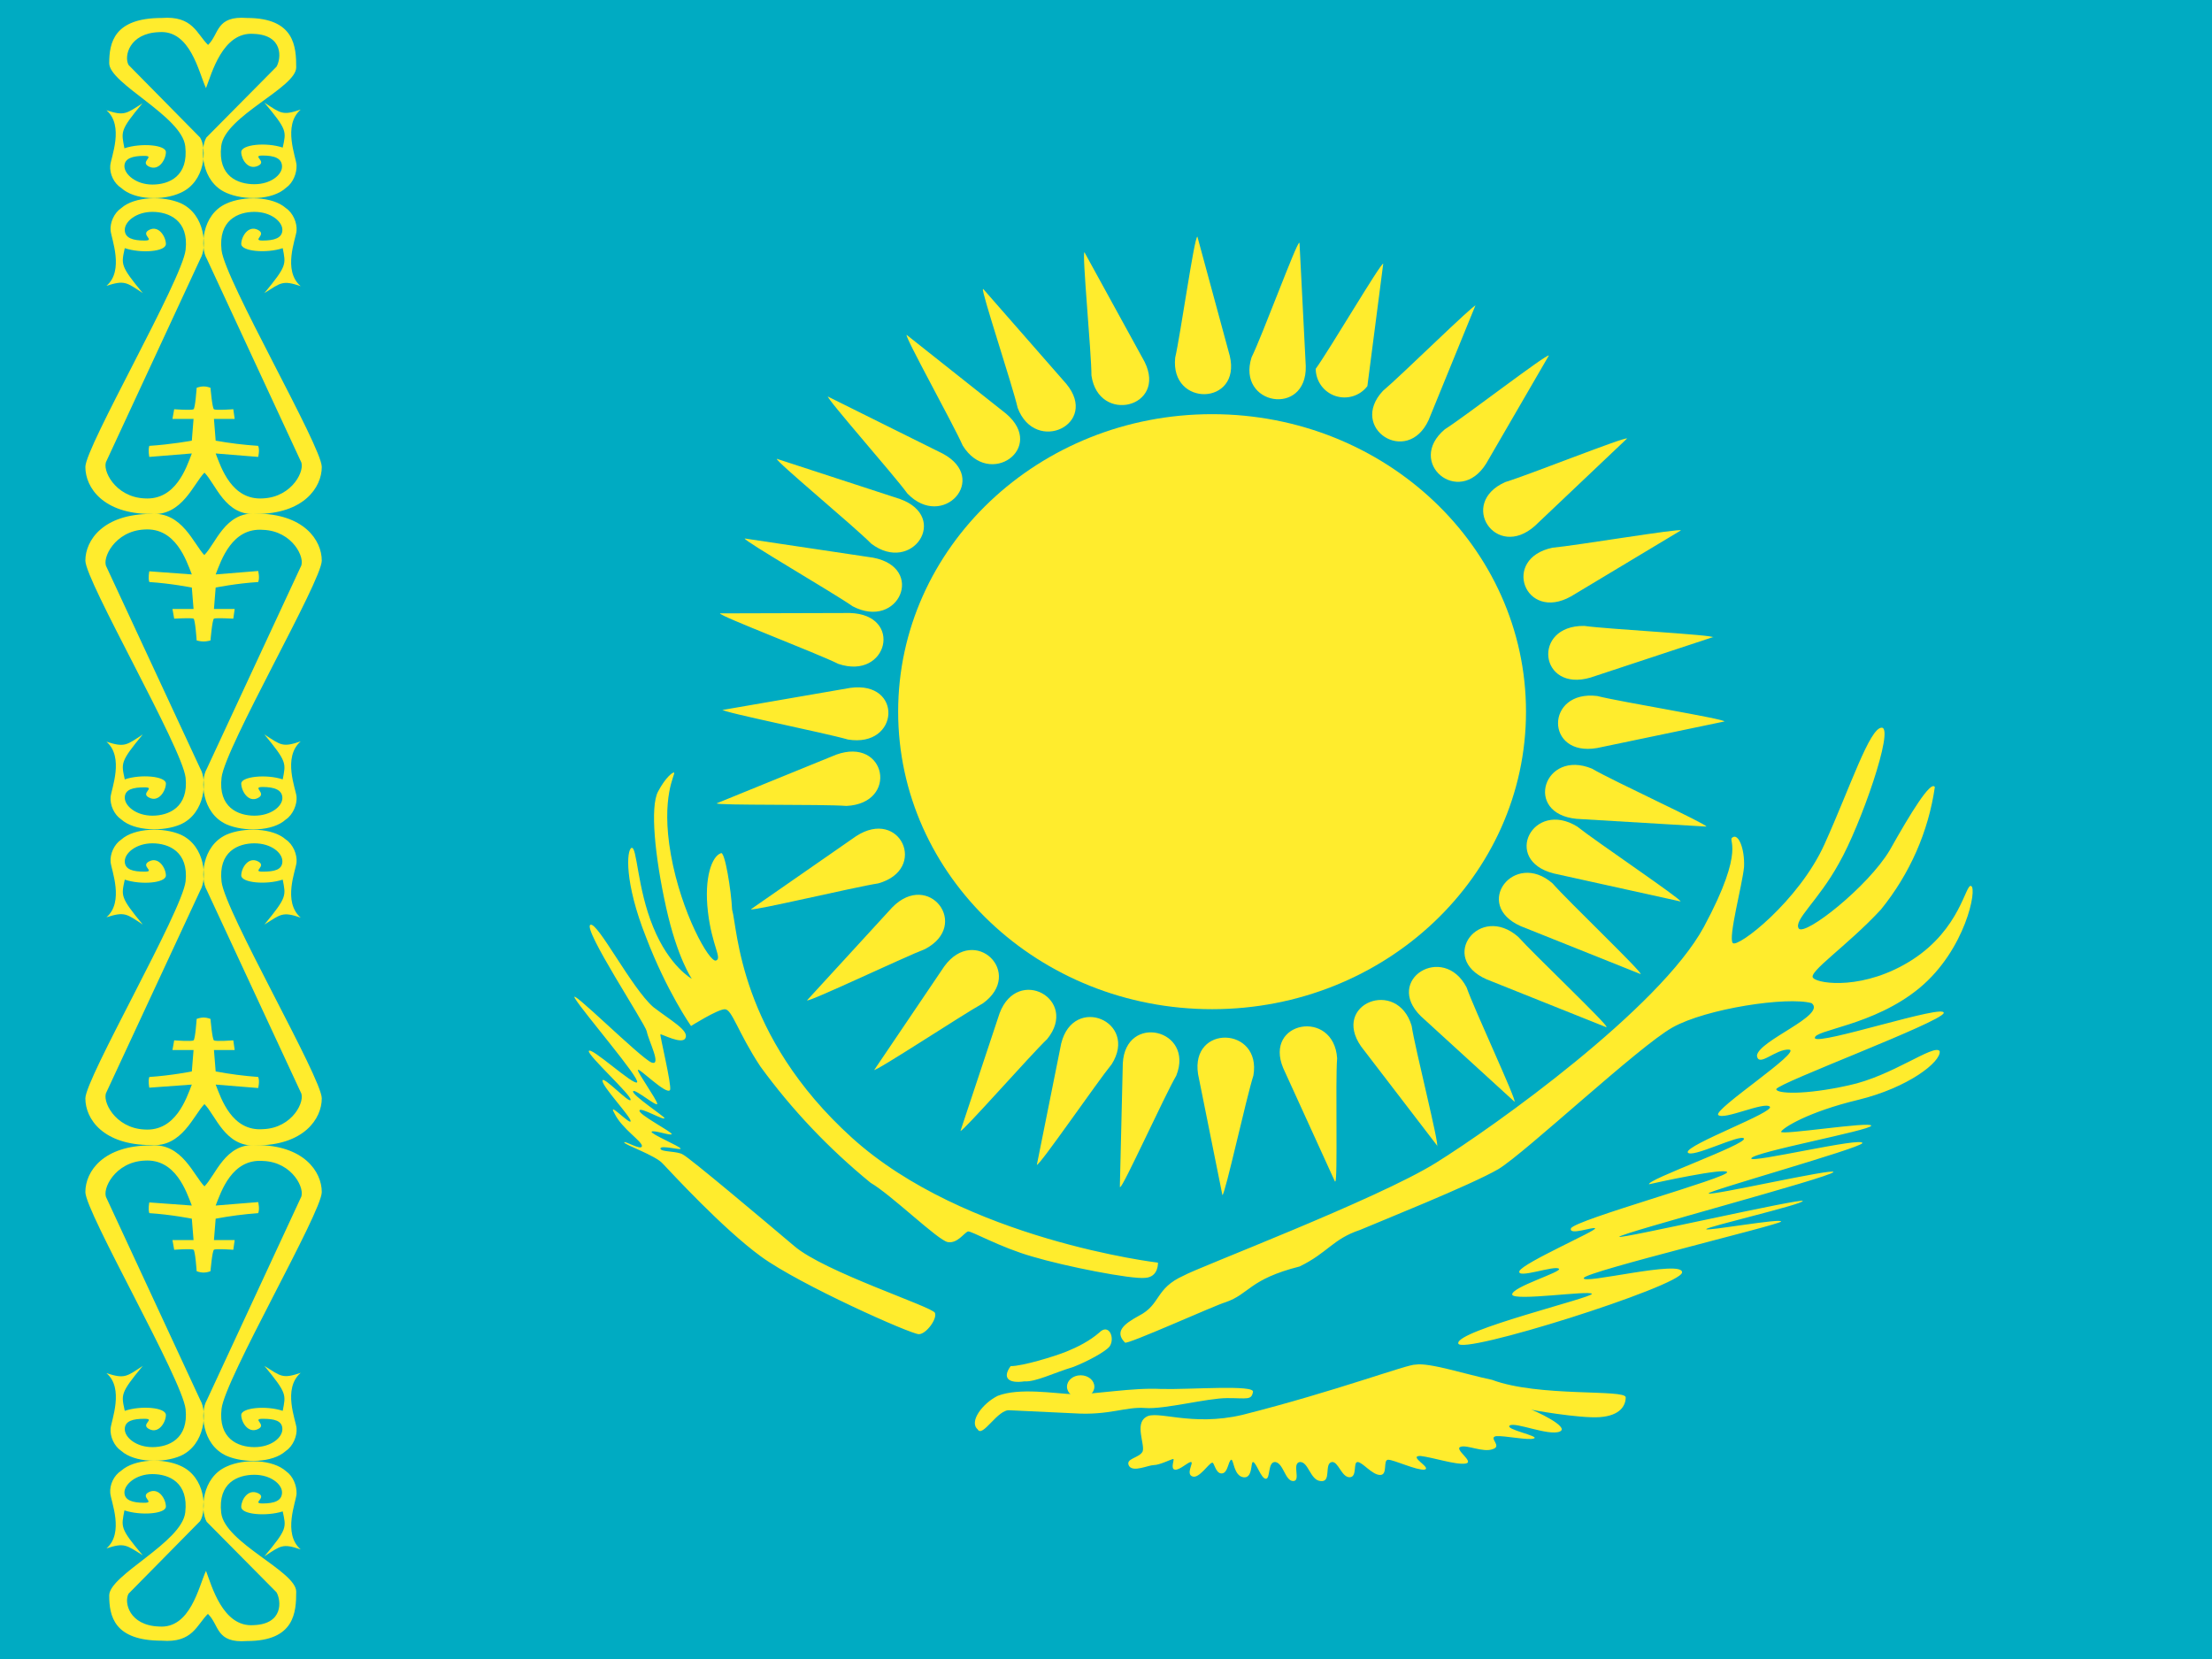
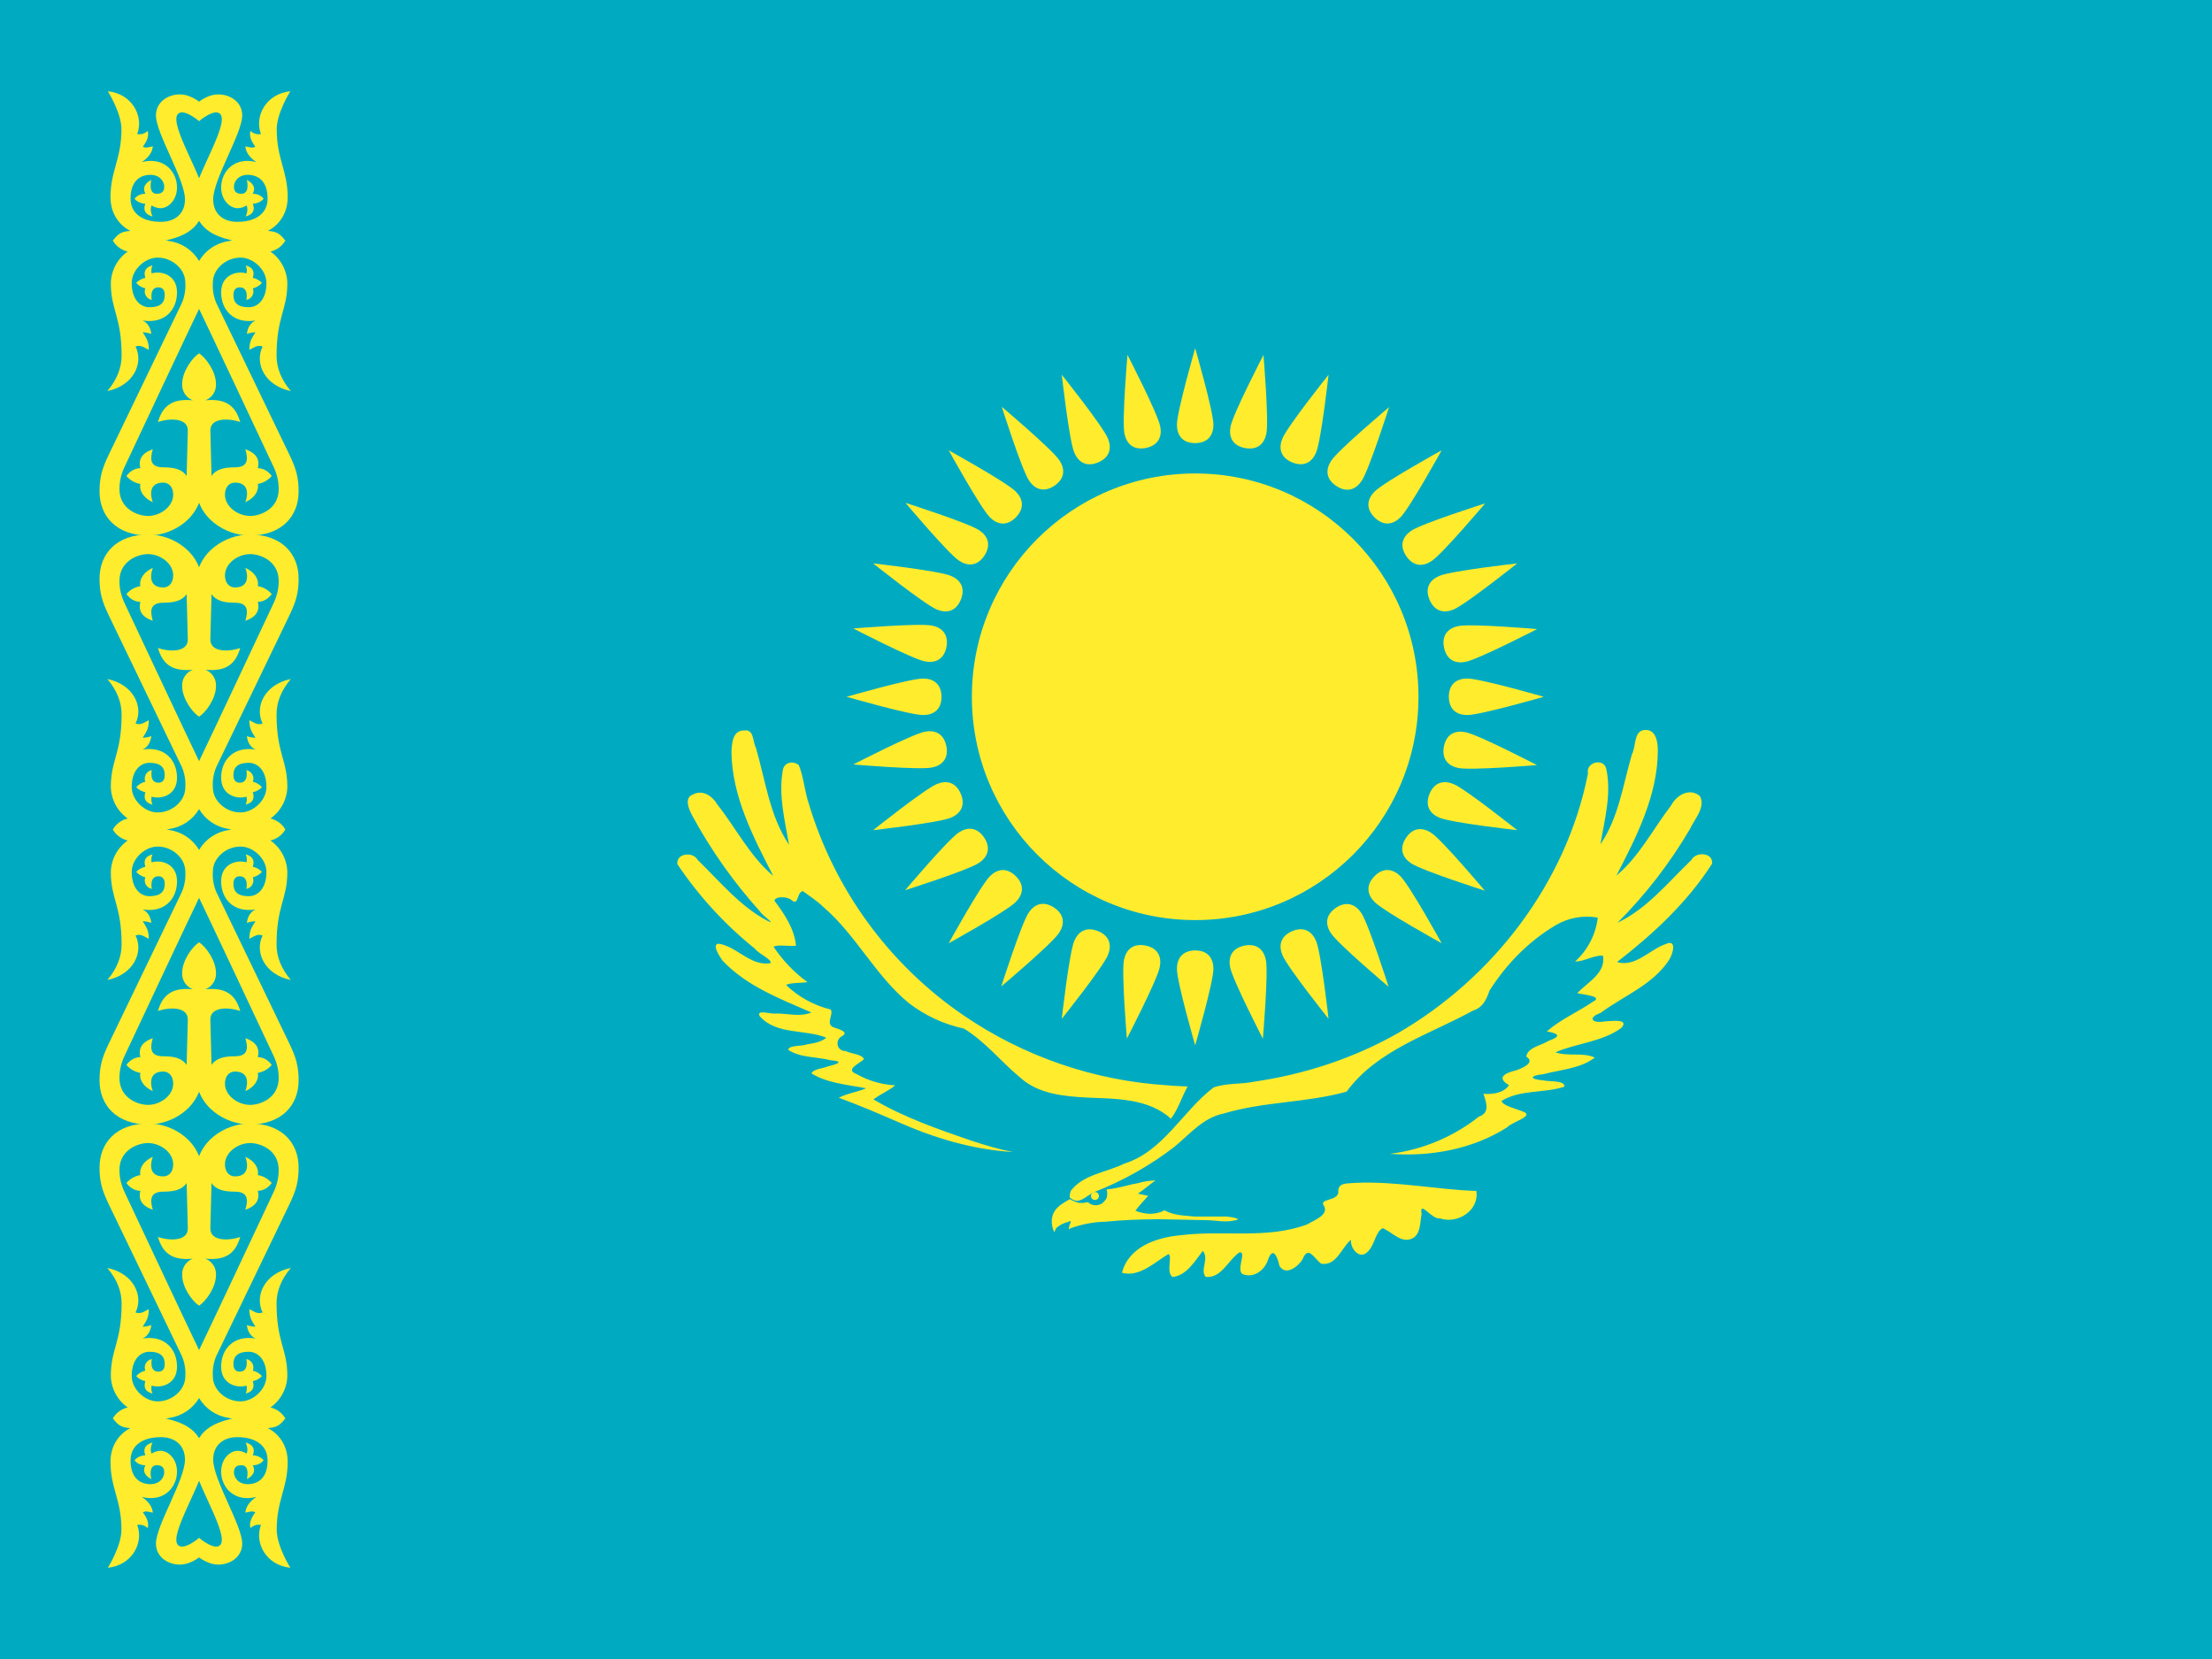
- <svg xmlns="http://www.w3.org/2000/svg" id="flag-icons-kz" viewBox="0 0 640 480">
-   <g fill-rule="evenodd">
-     <path fill="#00abc2" d="M0 0h640v480H0z" />
-     <g fill="#ffec2d">
-       <path d="M60.2 467c3.3 3.2 2.2 8.5 11.3 7.8 13.8 0 14.2-8.4 14.2-14.3S65 446.4 64 437.7c-1-8.7 4.8-11 9.6-11 4.7 0 8 2.7 8 5.1S79.4 435 76 435s1.5-1.7-1.4-3-4.8 2-4.8 4c0 2.2 7.2 2.8 12 1.3 1 4.7 1.4 5-5.3 13 4.8-3.1 5.2-3.8 10.5-2-5.3-4.6-1.3-13.8-1.2-16.1s-1-5.1-3-6.5c-3.9-3.5-12.2-3.7-17.2-1.4-7.3 3.2-7.7 12.8-5.8 16L80 460.7c1.4 2.4 2 9.2-6.6 9.5-9 .7-12.2-11.6-13.8-15.7-2.1 4.5-4.5 16.8-13.6 16.1-8.6-.3-10.2-7-8.8-9.5l20.7-21c2-3.2 1.6-12.8-5.7-16-5-2.3-13.3-2-17.1 1.4-2.2 1.4-3.4 4.1-3.2 6.5s4.1 11.5-1.1 16c5.2-1.7 5.7-1 10.5 2-6.7-7.9-6.2-8.2-5.3-13 4.8 1.6 12 1 12-1.1s-2-5.6-4.9-4.2c-2.8 1.4 2 3.1-1.4 3.1-3.3 0-5.7-.7-5.7-3s3.3-5.3 8.1-5.3 10.5 2.4 9.5 11.1-22 18.1-22 24c0 6 1.4 13.1 15.2 13.1 9 .7 10.1-4.6 13.4-7.8z" />
-       <path d="M59.1 343.3c3.3-3.2 6-12.6 15-12 13.8 0 19 7.7 19 13.6 0 5.9-28 54-29 62.7-1 8.7 4.8 11.1 9.5 11.1 4.8 0 8.1-2.7 8.1-5.2s-2.4-3-5.7-3 1.4 1.7-1.4 3-4.8-2-4.8-4.1c0-2.1 7.2-2.8 12-1.2.9-4.7 1.3-5-5.3-13 4.8 3 5.2 3.8 10.5 2-5.3 4.6-1.4 13.7-1.2 16s-1 5.2-3.1 6.6c-3.8 3.5-12.2 3.6-17.2 1.4-7.2-3.3-7.6-12.8-5.7-16L87 346.6c1.5-2.4-2.3-10.4-10.9-10.7-9-.7-12.1 8.8-13.7 12.9l12.3-1s.5 2 0 3.2a110 110 0 0 0-12.3 1.6l-.5 6.2h6l-.4 2.8s-5.1-.4-5.6 0c-.5.3-1 6.2-1 6.2s-1 .4-2 .4-2-.4-2-.4-.4-5.9-.9-6.2c-.5-.4-5.6 0-5.6 0l-.5-2.8H56l-.5-6.2s-6-1.2-12.3-1.6c-.4-1.2 0-3.1 0-3.1l12.3.9c-1.6-4.1-4.7-13.6-13.7-13-8.6.4-12.4 8.4-11 10.8L58 405.2c1.9 3.1 1.5 12.7-5.7 16-5 2.2-13.4 2-17.2-1.4-2.1-1.4-3.3-4.2-3.1-6.5s4-11.6-1.2-16c5.3 1.7 5.8 1 10.5-2.1-6.6 8-6.2 8.3-5.2 13 4.7-1.6 11.9-1 11.9 1.2 0 2-2 5.5-4.8 4.1-2.8-1.4 2-3-1.4-3-3.3 0-5.7.6-5.7 3s3.3 5.2 8 5.2 10.5-2.4 9.6-11c-1-8.7-29-57-29-62.8 0-6 5.2-13.5 19-13.5 9-.7 12.3 8.7 15.5 11.9z" />
-       <path d="M59.1 319.4c3.3 3.2 6 12.6 15 12 13.8 0 19-7.7 19-13.6 0-5.9-28-54-29-62.7-1-8.7 4.8-11.1 9.5-11.1 4.8 0 8.1 2.7 8.1 5.2s-2.4 3-5.7 3 1.4-1.6-1.4-3-4.8 2-4.8 4.1c0 2.1 7.2 2.8 12 1.2.9 4.7 1.3 5-5.3 13 4.8-3 5.2-3.8 10.5-2-5.3-4.6-1.4-13.7-1.2-16s-1-5.2-3.1-6.6c-3.8-3.4-12.2-3.6-17.2-1.4-7.2 3.3-7.6 12.8-5.7 16L87 316c1.5 2.4-2.3 10.4-10.9 10.7-9 .7-12.1-8.8-13.7-12.9l12.3 1s.5-2 0-3.2a110 110 0 0 1-12.3-1.6l-.5-6.2h6l-.4-2.8s-5.1.4-5.6 0c-.5-.3-1-6.2-1-6.2s-1-.4-2-.4-2 .4-2 .4-.4 5.9-.9 6.2c-.5.4-5.6 0-5.6 0l-.5 2.8H56l-.5 6.2s-6 1.2-12.3 1.6c-.4 1.2 0 3.1 0 3.1l12.3-.9c-1.6 4.1-4.7 13.6-13.7 13-8.6-.4-12.4-8.4-11-10.8L58 257.5c1.9-3.2 1.5-12.7-5.7-16-5-2.2-13.4-2-17.2 1.4-2.1 1.4-3.3 4.2-3.1 6.5s4 11.5-1.2 16c5.3-1.7 5.8-1 10.5 2.1-6.6-8-6.2-8.3-5.2-13 4.7 1.6 11.9 1 11.9-1.2 0-2-2-5.5-4.8-4.1-2.8 1.4 2 3-1.4 3-3.3 0-5.7-.6-5.7-3s3.3-5.2 8-5.2 10.5 2.4 9.6 11c-1 8.7-29 57-29 62.8 0 6 5.2 13.5 19 13.5 9 .7 12.3-8.7 15.5-11.9z" />
-       <path d="M59.1 160.6c3.3-3.2 6-12.6 15-12 13.8 0 19 7.7 19 13.6 0 5.9-28 54-29 62.8-1 8.6 4.8 11 9.5 11 4.8 0 8.1-2.7 8.1-5.1s-2.4-3.2-5.7-3.2 1.4 1.8-1.4 3.2-4.8-2.1-4.8-4.2c0-2 7.2-2.8 12-1.2.9-4.7 1.3-5-5.3-13 4.8 3.1 5.2 3.8 10.5 2-5.3 4.6-1.4 13.8-1.2 16s-1 5.2-3.1 6.6c-3.8 3.5-12.2 3.6-17.2 1.4-7.2-3.3-7.6-12.8-5.7-16L87 164c1.5-2.4-2.3-10.4-10.9-10.7-9-.7-12.1 8.8-13.7 12.9l12.3-1s.5 2 0 3.2c-6.4.4-12.3 1.6-12.3 1.6l-.5 6.2h6l-.4 2.8s-5.1-.3-5.6 0-1 6.3-1 6.3-1 .3-2 .3-2-.3-2-.3-.4-6-.9-6.3c-.5-.3-5.6 0-5.6 0l-.5-2.8H56l-.5-6.2s-6-1.2-12.3-1.6c-.4-1.2 0-3.1 0-3.1l12.3.9c-1.6-4.1-4.7-13.6-13.7-13-8.6.4-12.4 8.4-11 10.8L58 222.5c1.9 3.2 1.5 12.7-5.7 16-5 2.2-13.4 2-17.2-1.4-2.1-1.4-3.3-4.2-3.1-6.5s4-11.5-1.2-16c5.3 1.7 5.8 1 10.5-2.1-6.6 8-6.2 8.3-5.2 13 4.7-1.6 11.9-.9 11.9 1.2 0 2-2 5.5-4.8 4.1-2.8-1.3 2-3-1.4-3-3.3 0-5.7.6-5.7 3s3.3 5.2 8 5.2 10.5-2.4 9.6-11c-1-8.7-29-56.9-29-62.8 0-5.9 5.2-13.5 19-13.5 9-.7 12.3 8.7 15.5 12z" />
-       <path d="M59.1 136.7c3.3 3.2 6 12.7 15 12 13.8 0 19-7.7 19-13.6 0-5.9-28-54-29-62.7-1-8.7 4.8-11.1 9.5-11.1 4.8 0 8.1 2.8 8.1 5.2s-2.4 3.1-5.7 3.1 1.4-1.7-1.4-3.1-4.8 2-4.8 4.1c0 2.1 7.2 2.8 12 1.2.9 4.7 1.3 5-5.3 13 4.8-3 5.2-3.8 10.5-2-5.3-4.5-1.4-13.7-1.2-16s-1-5.2-3.1-6.6c-3.8-3.4-12.2-3.6-17.2-1.3-7.2 3.2-7.6 12.8-5.7 15.9L87 133.4c1.5 2.4-2.3 10.4-10.9 10.8-9 .6-12.1-8.8-13.7-13l12.3 1s.5-2 0-3.2a111.5 111.5 0 0 1-12.3-1.5l-.5-6.3h6l-.4-2.8s-5.1.4-5.6 0c-.5-.3-1-6.2-1-6.2s-1-.4-2-.4-2 .4-2 .4-.4 5.9-.9 6.2c-.5.4-5.6 0-5.6 0l-.5 2.8H56l-.5 6.3s-6 1.1-12.3 1.5c-.4 1.3 0 3.2 0 3.2l12.3-1c-1.6 4.2-4.7 13.6-13.7 13-8.6-.4-12.4-8.4-11-10.8L58 74.8c1.9-3.1 1.5-12.7-5.7-16-5-2.2-13.4-2-17.2 1.4-2.1 1.4-3.3 4.2-3.1 6.5s4 11.6-1.2 16c5.3-1.7 5.8-1 10.5 2.1-6.6-8-6.2-8.3-5.2-13 4.8 1.6 11.9 1 11.9-1.2 0-2-2-5.5-4.8-4.1-2.8 1.4 2 3.1-1.4 3.1-3.3 0-5.7-.7-5.7-3.1s3.3-5.2 8-5.2 10.6 2.4 9.6 11c-1 8.7-29 57-29 62.8 0 6 5.2 13.6 19 13.6 9 .7 12.3-8.8 15.5-12z" />
-       <path d="M60.2 13c3.3-3.2 2.2-8.5 11.3-7.8 13.8 0 14.2 8.4 14.2 14.3S65 33.6 64 42.3c-1 8.7 4.8 11 9.6 11 4.7 0 8-2.7 8-5.1S79.4 45 76 45s1.5 1.7-1.4 3-4.8-2-4.8-4c0-2.2 7.2-2.9 12-1.3 1-4.7 1.4-5-5.3-13 4.8 3.1 5.2 3.8 10.5 2-5.3 4.6-1.3 13.8-1.2 16.1s-1 5.1-3 6.5c-4 3.7-12.3 3.7-17.3 1.5-7.3-3.2-7.7-12.8-5.8-16L80 19.3c1.4-2.4 2-9.2-6.6-9.5-9-.7-12.2 11.6-13.8 15.7C57.5 21 55.1 8.6 46 9.3c-8.6.3-10.2 7-8.8 9.5l20.7 21c2 3.2 1.6 12.8-5.7 16-5 2.3-13.3 2.1-17.1-1.4-2.2-1.4-3.4-4.1-3.2-6.5s4.1-11.5-1.1-16c5.2 1.7 5.7 1 10.4-2-6.6 7.9-6.1 8.2-5.2 13 4.8-1.6 12-1 12 1.1s-2 5.6-4.9 4.2c-2.8-1.4 2-3.1-1.4-3.1-3.3 0-5.7.7-5.7 3s3.3 5.3 8.1 5.3 10.5-2.4 9.5-11.1-22-18.1-22-24c0-6 1.4-13.1 15.2-13.1 9-.7 10.1 4.6 13.4 7.8z" />
+ <svg xmlns="http://www.w3.org/2000/svg" xmlns:xlink="http://www.w3.org/1999/xlink" id="flag-icons-kz" viewBox="0 0 640 480">
+   <path fill="#00abc2" d="M0 0h640v480H0z" />
+   <g fill="#ffec2d">
+     <g transform="matrix(.48 0 0 .48 345.8 201.6)">
+       <circle r="134.6" />
+       <g id="c">
+         <g id="b">
+           <path id="a" d="M0-152.9c8-.1 11-5.1 11-11.1 0-8-11-46.1-11-46.1S-11-172-11-164c0 6 3 11.1 11 11.1z" />
+           <use xlink:href="#a" width="100%" height="100%" transform="rotate(90)" />
+           <use xlink:href="#a" width="100%" height="100%" transform="scale(-1)" />
+           <use xlink:href="#a" width="100%" height="100%" transform="rotate(-90)" />
+         </g>
+         <use xlink:href="#b" width="100%" height="100%" transform="rotate(22.5)" />
+         <use xlink:href="#b" width="100%" height="100%" transform="rotate(45)" />
+         <use xlink:href="#b" width="100%" height="100%" transform="rotate(67.5)" />
+       </g>
+       <use xlink:href="#c" width="100%" height="100%" transform="rotate(11.3)" />
    </g>
-     <g fill="#ffec2d" transform="translate(-194.7 8.3) scale(1.0673)">
-       <rect width="170.2" height="161.3" x="425.9" y="104.5" rx="85.1" ry="80.7" />
-       <path d="M507 56.4c-.8 0-4.6 26.8-6 32.8-1.4 13.5 18 13 14.8-.5L507 56.3zm6.8 259.8c.7 0 6.5-26.5 8.4-32.4 2.3-13.3-17.1-14-15-.4l6.6 32.8zM378.2 184.6c0 .7 27.9 6.3 34.1 8.1 14 2.3 15-16 .6-14l-34.7 6zm271.7 3.2c0-.7-28.2-5.3-34.5-6.9-14.1-1.7-14.2 16.6 0 14.1l34.5-7.2zM406.8 99.6c-.5.5 17.9 21.3 21.6 26.4 9.6 10 22.3-4 9.6-10.8l-31.2-15.5zm211.1 171c.5-.5-19.7-19.7-23.9-24.4-10.5-9.2-21.8 5.7-8.6 11.5l32.5 13zm-169-200c-.6.3 8 26.1 9.4 32.2 4.8 12.7 22.2 4.4 13.2-6.5L449 70.6zM572 303c.7-.3-6-26.6-6.9-32.7-3.9-13-21.8-6-13.7 5.6l20.7 27zm30.3-214.4c-.6-.5-22.8 16.6-28.2 20-10.7 9 3.8 21.2 11.2 9.3l17-29.3zm-183 193.7c.5.5 24-15 29.6-18.1 11.3-8.2-2.2-21.4-10.5-10l-19 28.1zm-35-144.1c-.3.6 24 14.7 29.3 18.4 12.5 6.5 19.8-10.5 5.5-13.2l-34.8-5.2zM638 236.6c.3-.6-23-16.3-28-20.3-12-7.4-20.5 9.1-6.4 12.7l34.4 7.6zM557.4 63.7c-.7-.2-14.6 23.4-18.3 28.5a7.8 7.8 0 0 0 14 4.7l4.3-33.2zM463.5 308c.7.3 16.3-22.4 20.3-27.3 7.3-11.6-10.4-19-13.7-5.6l-6.6 32.9zM386 238.7c.3.6 28-6 34.5-7 13.6-3.8 6-20.6-6-12.8L386 238.7zM638.1 136c-.2-.6-28.3 4.1-34.8 4.7-14 2.9-7.5 20.2 5 13.2l29.8-17.9z" />
-       <path d="M534.6 58.1c-.7-.1-10.1 25.4-12.9 31-4.1 13 15 16.2 14.7 2.4L534.7 58zM486.1 314c.7.2 12-24.7 15.2-30.2 5-12.6-13.8-17-14.5-3.3L486 314zm-9.7-253.4c-.7.2 1.9 27.2 1.9 33.4 1.9 13.3 20.6 8.7 14.4-3.7l-16.3-29.7zm68 251.9c.7-.1 0-27.2.5-33.4-.9-13.5-20-10.1-14.6 2.7l14 30.7zM428.2 83c-.6.4 12.7 24.3 15.2 30 7.2 11.7 22.7.7 11.8-8.6l-27-21.4zM593 290.9c.6-.4-11-25.2-13-31-6.3-12.1-22.5-2.1-12.4 7.8l25.4 23.2zM393 116.6c-.4.6 21.1 18.4 25.6 23 11.1 8.4 21.4-7.2 7.8-12.1L393 116.6zm234.2 139.7c.4-.6-19.7-19.8-23.9-24.6-10.4-9.1-21.8 5.8-8.6 11.6l32.5 13zm-249.6-97.8c-.2.7 26.3 10.8 32.1 13.7 13.4 4.5 17.7-13.4 3.1-13.8l-35.2.1zM645 216.3c.3-.6-25.4-12.4-31-15.7-13-5.4-18.7 12.2-4.2 13.6l35.2 2.1zM376.7 210c.1.6 28.7.2 35.2.7 14.2-.7 10.8-18.8-2.8-13.9L376.7 210zm270.2-45c0-.7-28.6-2.2-35-3.1-14.3-.2-12.2 18.1 1.7 14l33.3-11zm-245.7 98.4c.4.6 26-11.6 32-13.9 12.4-6.5 1-21.4-8.9-11.3l-23.1 25.2zm222.3-152.3c-.4-.6-26.7 9.9-33 11.8-12.9 5.7-2.6 21.3 8 11.9l25-23.7zM442.8 298.8c.6.3 18.9-20.5 23.5-24.9 8.7-10.7-8-20-12.9-7l-10.6 31.9zM582.5 75c-.5-.4-20.3 19.1-25.2 23.2-9.4 10.1 6.6 20.5 12.4 7.9L582.4 75z" />
-       <g transform="matrix(2.1824 0 0 2.0629 -405 -272.6)">
-         <path d="M360.1 247.9c.7 2.5.8 16.5 14.9 30 14 13.4 38 16.4 38 16.4s.1 1.9-1.6 2c-1.7.2-9.9-1.5-14-2.8-4-1.2-7.6-3.4-8-3.3-.5.2-1.3 1.6-2.5 1.4s-7-6.2-9.6-7.8a80.6 80.6 0 0 1-13.7-15.3c-2.8-4.5-3.5-7.5-4.4-7.5s-4.2 2.2-4.2 2.2-3-4.5-5.6-11.7c-2.7-7.2-2.4-11.4-1.8-11.7.7-.3.7 5.3 2.7 10.4 2 5.2 4.8 6.8 4.8 6.8s-1.8-2.7-3.2-9.4-2-13.2-1-15.2 1.9-2.6 2-2.5c.2.2-1.7 3.1-.4 10.8s4.8 14.2 5.6 13.9c.8-.3-.5-1.9-1-6.4s.5-7.3 1.6-7.7c.5-.4 1.3 5 1.4 7.4zm-9.8 12.8c-2.7-2.5-6.9-11.2-7.8-10.8-1 .5 6.8 13 7 14 .2 1.2 1.9 4.6.6 4.1s-10.6-10.3-9.5-8.4 8.1 10.5 7.7 11-5.8-4.8-6-4.1c-.1.6 5.3 5.8 5.2 6.4s-3.5-3.3-3.5-2.5 3.5 4.7 3.5 5.3-3-2.8-2-1c.9 2 3.5 3.7 3.4 4.3s-2.2-.8-2.2-.5c0 .3 3.9 1.7 4.8 2.8 1 1.1 7.4 8.5 12.2 12.2s18.6 10.2 19.6 10.2c.9 0 2.3-2 2-2.8-.3-.8-13.8-5.4-17.5-8.8-3.8-3.4-13-11.6-13.8-12-.7-.5-2.8-.3-2.8-.8s2.7.3 2.5 0c-.1-.3-3.7-1.9-3.6-2.2.2-.3 2.5.6 2.5.3s-4.2-2.6-4-3.1c.1-.5 3.1 1.4 3.1 1 0-.2-4-3-3.9-3.5.1-.5 3.1 2.2 3 1.6s-2.4-4-2.4-4.4c0-.5 3.6 3.4 4 2.6.2-.7-1.3-7.2-1.2-7.3s2.7 1.4 3.1.5c.5-1-1.8-2.3-4-4.1zm46.1 49.2c-1.9.3-2.8-.4-1.7-2 1.5 0 5.5-1.3 6.9-1.9s2.9-1.4 4.1-2.5c1.2-1.3 2 .7 1.3 1.8-.5.7-2.8 2-4.5 2.7-2.5.8-4.7 2-6.1 1.9zm12.5-5.1c-1.3-1.4-.2-2.4 1.7-3.5 2.8-1.5 2-3.6 5.6-5.3 1.6-1 24-10 31.3-14.8s27.8-20.3 33.3-31c5.4-10.6 2.8-11.4 3.6-11.8.7-.5 1.5 1.5 1.4 3.9-.2 2.3-2 9.3-1.4 10s8.2-5.5 11.4-13 5.6-15.3 7.1-15.3c1.6 0-2.6 12.8-5.3 17.8-2.6 5-5.7 7.5-5 8.6.8 1 8.6-5.5 11.3-10.3 2.6-4.9 5.1-9.2 5.6-8.3a34 34 0 0 1-6.7 16.1c-4.2 4.8-9.2 8.3-8.4 9 .7.8 6.4 1.6 12.3-2.4 6-4.1 6.6-10 7.3-9.7.8.3-.7 8.4-6.4 13.4s-13.2 5.5-13 6.6c.4 1 16.3-4.6 16-3.3-.3 1.2-20.6 9.2-20.8 10 0 .6 3.5.8 9-.5 5.4-1.2 10.6-5.5 11.3-4.5.2 1.4-3.9 4.8-10.1 6.4-6.3 1.6-9.4 3.7-9.6 4.2-.1.5 11.2-1.4 11.2-.8s-14.8 3.5-14.9 4.3c-.2.7 14-2.9 13.8-2-.4.7-19.3 6.3-19.1 6.6.1.4 15.8-3.4 15.5-2.8-.4.7-26.4 8-26.6 8.5-.2.4 23-5.2 22.8-4.7s-12 3.4-12 3.7c0 .3 9.5-1.5 9.3-1-.1.4-24 6.5-24.5 7.4-.5 1 12.4-2.5 12.2-.7s-27.7 11-27.8 9.3c-.2-1.7 16.7-6 16.6-6.5-.2-.5-9.7 1-9.9.1-.1-1 6.3-3 5.8-3.4-.5-.5-5.3 1.4-4.9.3.5-1.1 9.6-5.3 9.4-5.6-.1-.3-3.3 1-3 0 .4-1.1 19.7-6.7 19.4-7.4-.3-.6-8.9 1.4-9.7 1.6-.3-.6 12-5.2 11.8-6-.4-.7-6.6 2.7-7 1.8-.2-1 10.9-5.3 10.2-6s-5.7 1.8-6.4 1.1 10.5-8.4 8.8-8.6c-1.7-.1-3.8 2.4-4 .8.2-2 8.7-5.3 6.8-6.9-3-.9-13.1.7-17.3 3.2s-18.2 16.4-21.6 18.6c-3.4 2.1-15 7-17.2 8-3.4 1.2-4 3-7.5 4.8-6.3 1.7-6.2 3.6-9.2 4.7-1.1.3-12.4 5.7-12.5 5.3zm-15.8 7c-1.9 1-3.6 3.4-2.5 4.4.6 1.2 2.5-2.7 4-2.5l8 .4c4.3.3 6.4-.9 8.8-.7s7.7-1.3 10.2-1.3 3 .3 3.2-.8c.3-1-7.8-.3-11.4-.4-3.6-.2-8.1.7-10.8.7-2.5-.1-6.8-.9-9.5.2z" />
-         <rect width="3.4" height="3" x="401.7" y="309.1" rx="1.7" ry="1.5" />
-         <path d="M445 307.7c1.7-.3 6.3 1.3 9.5 2 5.8 2.3 16.6 1.2 16.6 2.3s-.7 2.4-3.2 2.6-8.8-1-8.6-1 5 2.3 3.6 2.9-5.5-1.3-6.2-.8 3.8 1.4 3 1.7c-.6.3-3.7-.4-4.7-.3-1 .2.8 1.3-.4 1.7-1.2.5-3.2-.6-4-.3-.9.3 1.8 2 .6 2.2-1.2.2-4-.8-5.6-1-1.6 0 1.5 1.6.5 1.8-1 .1-3.8-1.3-4.5-1.3s0 2-1 2-2.2-1.7-2.8-1.7 0 2-1 2-1.4-2.1-2.2-2c-1 .2 0 2.7-1.4 2.5-1.3-.1-1.5-2.6-2.6-2.5-1 .2.2 2.5-.8 2.5s-1.2-2.3-2.2-2.5c-1-.1-.6 2.2-1.2 2.2s-1.2-2.2-1.6-2.2c-.3 0 0 2.2-1.2 2s-1.2-2.4-1.5-2.3c-.4.2-.4 1.8-1.2 1.8s-.9-1.6-1.2-1.4c-.4.1-1.6 2.1-2.4 1.8-.9-.3.2-1.9-.2-1.9s-1.4 1.1-2 1 0-1.4-.2-1.4-1.7.8-2.4.8-2.6 1-3.1.1c-.5-1 1.3-1 1.7-1.9.3-.9-1-3.6.4-4.5 1.3-1 5.6 1.3 12-.3 11.6-3.1 20.6-6.7 21.5-6.6z" />
+     <g transform="translate(-172.8) scale(.48)">
+       <path d="M1075.8 655c-3.5 6.3-5.6 13.6-10 19.3-13.6-12.3-33.2-12-50.4-12.7-14.2-.8-29.6-2.1-40.6-12.2-11.5-9.5-21-21.7-33.8-29.4a83.2 83.2 0 0 1-33.1-15.3c-20.2-16.5-31.8-41-51.6-58-3.7-3.6-8.2-6.5-12.4-9.6-4 1-2.2 9.6-7.1 5.2-2.7-2-9.4-2.1-10 .6 6 8 12.1 17 13 27.2-4.2.4-11.5-.9-13.5.6a84.3 84.3 0 0 0 20.4 21.3c-3.8.6-11.3.3-12.8 1.8a59 59 0 0 0 26.8 14.7c2 2.8-3.1 8.2 1.3 10.6 2.5 1 10.9 2.8 5.1 5.7-4 2.6-2.5 8.9 2.6 8.7 3.2 1.7 10.4 2 11 5-2.9 2.8-11.7 6.2-4.2 9a52 52 0 0 0 23.1 6.7c-4 3.4-9 5.3-13.1 8.5 18.5 10.9 39 18 59.4 25 8 2.6 16.3 5.1 24.7 6.7-24.4-1.4-48-8.6-70.2-18.5-11.5-5-23-9.9-34.8-14.2 5.1-2.7 11.1-3.4 16.5-5.7-11.2-2.2-23.3-3-33-9 1.4-2.8 7-2.9 10.2-4.3 6-1.4 9.6-3 1.3-3.6-8.4-2.3-18-1.3-25.5-6.3.5-3 8.3-2 11.4-3.3 4-.7 8.4-1.3 11.6-4-13-5.3-30-1.5-40.2-13-2.3-4.4 7.3-.9 10-1.6 7 0 14.5 2.2 21.2-.6-19-8.3-39.3-16-53.7-31.4-1.6-2.5-6.4-9.3-2.5-10.1 11.2 1.5 19.3 13.7 31.4 11.8 1.6-2.1-7-5.6-9.2-8.7a229.4 229.4 0 0 1-46.8-51c-.8-6.7 9.5-7.7 12.2-2.6 13.4 13 25.5 28 42.2 36.8 6 2.9-3.4-3.4-4.6-5.7a298.7 298.7 0 0 1-40.9-57.9c-2-3.8-5.1-10.7.7-12.7 5.7-2.9 11.5 1 14.4 6 11.3 14.3 19.7 31.3 33.8 43.2-12-23.3-24.9-48-25.2-74.8.3-5.2.6-13 7.7-12.9 6-.9 5 6.7 7 10.3 5.8 19.8 8.3 41.2 20 58.6-2.5-14.6-6.4-29.7-3.8-44.6.6-5 6-6.4 9.7-3.4 2.9 7 3.5 15.9 6.1 23.5a237 237 0 0 0 93 127.2 244.7 244.7 0 0 0 123.3 42.3c4 .4 8 .5 11.9.7m136.4 91.1c-7.2 4.4-12.8-3.4-18.8-5.7-4.4 2.4-4.8 10.2-8.8 14-4.8 5.5-10.8-1.6-10.3-7-5.8 4.9-8.7 16-18 14.4-4.5-3.6-7.8-11.2-11.2-2.5-2.7 4.2-10 10.2-13.9 3.8-1.2-5.6-4-12.2-7-3.3-2.2 6.4-9 11-15.4 8.2-3.6-2.9 2.8-13.7-1.7-13-6.8 4.6-10.8 15.7-20.3 14.8-3.7-4 2.3-11.1-1.8-15.7-4.7 6.1-10 15.1-18.3 15.7-4-3.2.2-12.5-2.4-13.8-8.4 5-17.4 14.1-28 11.3 4.1-16 21.5-21.5 36-22.7 25.1-3.1 51.5 2.6 75.7-6.5 3.9-2.4 13.3-5.7 10-11.2-3-4.4 7.7-2.7 8.7-7.8-.6-6.4 5-5.5 10.4-6 24.4-1.1 48.5 4 72.8 4.9 1.8 11.8-11.3 20.1-22 16.5-5 .8-12.5-11.6-11-2.6-1 4.8-.4 11-4.7 14.2m-207.4-24.2c5.6 5.1 9.6-1 14.9-3.3a197 197 0 0 0 48.3-27.3c9.2-7.6 17.2-17.5 29.6-20 24.2-7.3 49.9-6.4 74.1-13.2 18.5-25.2 49.8-34.3 76.1-48.8 5.9-1.8 8.2-6.7 10-12 10-15.9 23.7-29.9 39.9-39.5a37.2 37.2 0 0 1 25.4-4.6 42.4 42.4 0 0 1-13.7 26.5c5.9-.1 11-3.8 16.8-3.6 2 10.6-9.4 16.1-15.5 22.7 3.4.8 16.4 1.8 9.3 5.2-9 6.2-19.3 10.5-27.6 17.8 7.7 1.4 8.6 3 .8 5.8-4.3 2.8-12.4 3.8-13.2 9.4 5.8 3.6-2.6 7-5.9 8.2-6.2 1.5-12.8 4.2-4.5 9-3.1 4.7-9.9 5.7-15.4 5.2 1.7 5.4 4.1 11.4-2.8 13.8a107.7 107.7 0 0 1-53.6 22.4c24.5 1.8 49.8-2.7 70.7-16 2.8-3.3 17.3-6.9 9.2-9.6-3.8-1.6-12-3.4-12.6-6.3 11.4-7 25.7-4.5 37.9-8.6.3-4-9.3-2.9-12.9-3.8-8.5-.7-8-2.9.2-3.7 10.4-2.8 22.2-3.3 31-10-7.1-3.4-16.1-.5-23.7-3.2 12.9-5.6 28.1-6.2 39.7-14.7 5.3-5.9-6.8-4-10.3-3.9-7.1 1.3-10.4-2.2-2.3-5.1 13.9-10.3 31.4-16.9 41.2-31.7 2.3-3.3 5.4-13.3-2-9.8-9.6 3.3-18.1 14.1-29.2 10.8 21.8-16.9 42.4-36 57.3-59.3.8-6.8-9.8-7.5-12.5-2.2-14 13.4-26.6 29.3-44.5 37.8a280.6 280.6 0 0 0 43.6-56.4c2.7-6 9.8-13.3 6-20-6.3-5.2-14.1-.4-17.3 5.7-10.9 14.2-19.1 30.7-33 42.3 12.1-23.3 24.8-48.2 25-75 0-5.6-1-13.8-8.6-12.7-6 1-4.5 10-7 14.5-5.4 18.4-8 38.3-19 54.3 2.5-14.9 6.8-30.5 3.5-45.5-1.6-6.8-12.5-3.9-11 2.8-13 65.9-57.3 123.5-115 156.8-26.5 15-56 24.6-86.2 29-8 1.7-16.8.7-24.5 3.5-18.8 14.3-30.1 38.4-53.8 45.9-10.7 5.3-24.5 6.4-32.1 16.2a8.6 8.6 0 0 0-.8 4.2m51.7-10.3c-3.6.2-7.1.6-10.6 1.7-4.7.7-9.2 2.3-13.8 3l-1.9.4-3.1.3a10.9 10.9 0 0 1 0 5.1 6 6 0 0 1-1.4 2c-.6.8-1.3 1.4-2.2 1.8a7 7 0 0 1-2.6.7c-.9 0-1.8 0-2.7-.4-.9-.3-1.7-.8-2.5-1.5l-2.8.5h-2.6l-2.8-1a16.1 16.1 0 0 1-2.6-1.3c-3.4 2-7.2 3.9-9.3 7.4a11 11 0 0 0-1.6 5.3c-.2 2.4.4 4.8 1.4 7 .4.6.7-2.3 1.8-2.7 1.9-1.6 4.3-2.7 6.7-3.3 2-1 1.7 0 .9 1.6-.2.9-1.3 4 .2 2.4a65 65 0 0 1 21.6-4.1c10.6-1.1 21.2-1.4 31.8-1.5l30 .6c4.8.2 9.6 1.2 14.3.4 1.1-.3 2.9-.3 3.6-1-2.2-1.2-4.7-1.3-7-1.6h-19.1c-5.3-.5-10.8-.6-15.8-2.6-1.4-.5-2.6-1.8-3.9-.4a24 24 0 0 1-5.9 1.3c-3.5.2-7-.5-10.2-1.8 2.3-3.2 5.1-6 7.7-9l-6.2-1.3c3.7-2.5 7-5.4 10.6-8z" />
+       <circle cx="1020" cy="720.9" r="2.4" />
+       <circle cx="1019.8" cy="720.5" r="1" stroke="#ffec2d" stroke-width=".4" />
+     </g>
+     <g transform="scale(.48)">
+       <g id="f">
+         <g id="e">
+           <path d="M120 73s-9.6-8.2-12.9-4.1c-5.2 6.5 16.2 39 16.2 50.4 0 18.8-12.6 23.9-28 26.5-10.4 1.8-27.3-.7-27.3-.7 3.2-4.3 5.3-5.6 10.6-5.9-6-3-12-9.8-12-20.3 0-16.1 6.6-22.8 6.6-41C73.2 68 65 55 65 55c14.6 1.5 21.8 15 17.7 25.8a7 7 0 0 0 6.3-1.9c1 3-.6 6.5-2.9 9.5 1.8 1 3.2.4 6-.2-.2 3-2 6.4-6.6 9.5 13.2-3.4 21.2 5.7 21.2 15.3 0 7.3-5 12.5-10 12.5-1.6 0-4-.7-5.3-1.7-1 2-.4 4.7.5 6.7-3.6-1-6-3.2-4.3-7.7-2.8-.2-5-1.2-6.5-3 1.5-2 3.8-3 6.5-3-2-4.2.3-6.5 3.6-8.4 0 0-2.1 8.4 3.2 8.4 2.4 0 4.6-.7 4.6-4.3 0-3.1-2.7-7.4-9-7.1-6.2.3-11.3 4.3-11.3 14.3 0 9.2 7.5 13.8 17.3 14 8.8.4 15.5-4.4 15.5-13.5C111.5 108 94 80.4 94 69.6c0-8.1 7.2-12.7 14.4-12.7 9.2 0 17 9.2 17 9.2l-5.4 6.8z" />
+           <path id="d" d="M122 292.1c0 20.3-18.2 30.7-32.5 30.7-19.2 0-29.5-11.5-29.5-26.6 0-8.5 1.6-13.9 5.5-22l44.2-91.7a27 27 0 0 0 2-12.2c0-8.2-8-14.9-16.3-15-7.6-.3-16 7-16 15.3 0 10.1 5.3 14.6 10.7 14.6 6.6 0 9.2-2.7 9.2-7.4 0-3.2-1.5-4.6-3.8-4.6-5.7 0-4 7.6-4 7.6a5.2 5.2 0 0 1-3.9-7 10.2 10.2 0 0 1-5.5-3.3c1.5-1.5 3.3-2.6 5.5-3-1.3-4.4.5-6.5 4.3-7.5a7.6 7.6 0 0 0-.5 4.8c6-1.8 15.3 1 15.3 11.4s-7.2 19.1-20.7 17c3.2 1.5 4.8 4.6 5.2 8.1-2.5-1-5.2-1-5.2-1 1.6 2.7 3.8 5 3.7 10.6-2.5-1.2-4.9-3.3-8-2 5 10-1.2 23.6-17 26.8 5.8-6.8 8.6-14 8.6-21.3 0-23.5-6.5-27.4-6.5-43.8a24 24 0 0 1 10.5-19.2v.3A14 14 0 0 1 68 145a62 62 0 0 1 34 .3 25 25 0 0 1 18 12 36 36 0 0 1 0 28.9c-6.3 13-35.7 75.6-44.9 95.2-2 4.2-3.1 8.6-3.1 13.4 0 12 11 16.2 17.2 16.2 7.5 0 15.2-5.7 15.2-12.8 0-4.5-2.5-7.3-6-7.3-8.5 0-8 7.2-6.3 11.8-5.3-2.4-8.3-6.6-7.5-11a14 14 0 0 1-8.4-4.8c2-2.6 4.6-4.6 8.4-4.7-1.7-6.9 3-9.8 7.5-11.4-1.4 5-2.4 10.9 6.3 10.9 6.3 0 11.2 1 14.1 5.2l.7-27c.4-8.1-10.8-8-18-5.5 2.7-9.3 8.2-14.4 21-13.1a10 10 0 0 1-6.4-9.8c0-7.6 6.2-16 10.2-18.5l2 79z" />
+           <use xlink:href="#d" width="100%" height="100%" transform="matrix(1 0 0 -1 0 645)" />
+         </g>
+         <use xlink:href="#e" width="100%" height="100%" transform="matrix(-1 0 0 1 240 0)" />
      </g>
+       <use xlink:href="#f" width="100%" height="100%" transform="matrix(1 0 0 -1 0 1000)" />
    </g>
  </g>
</svg>
